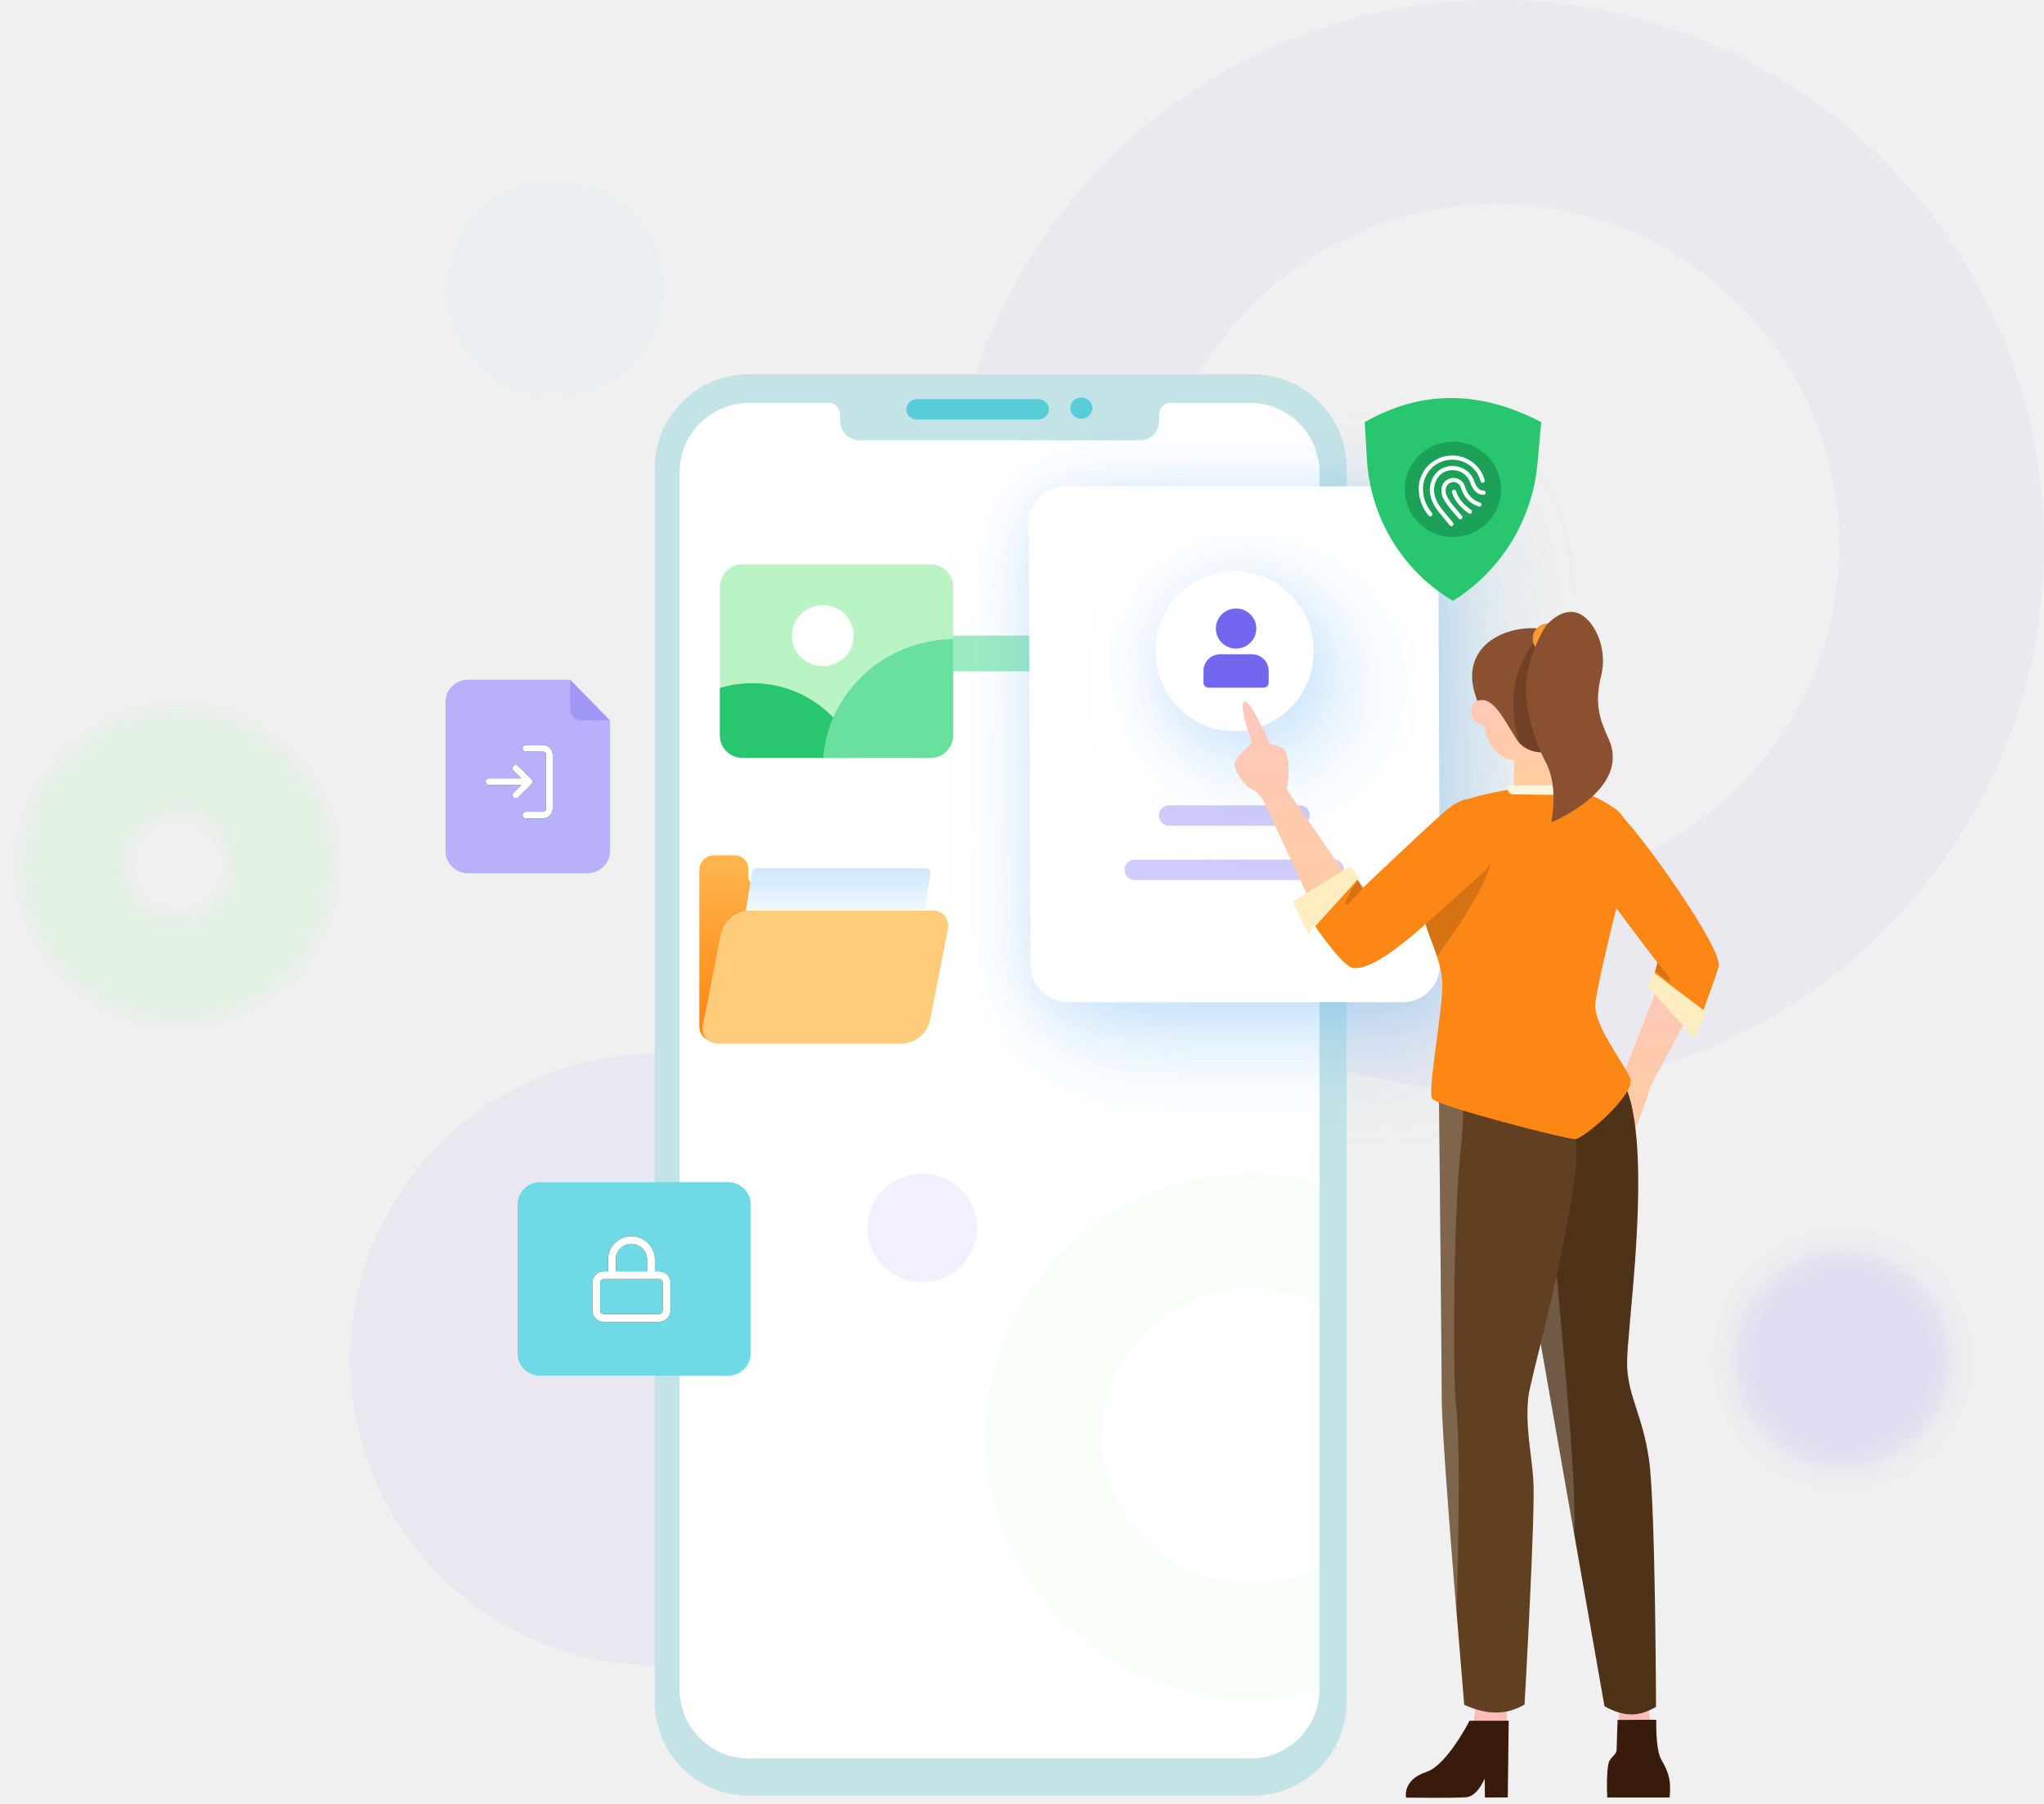
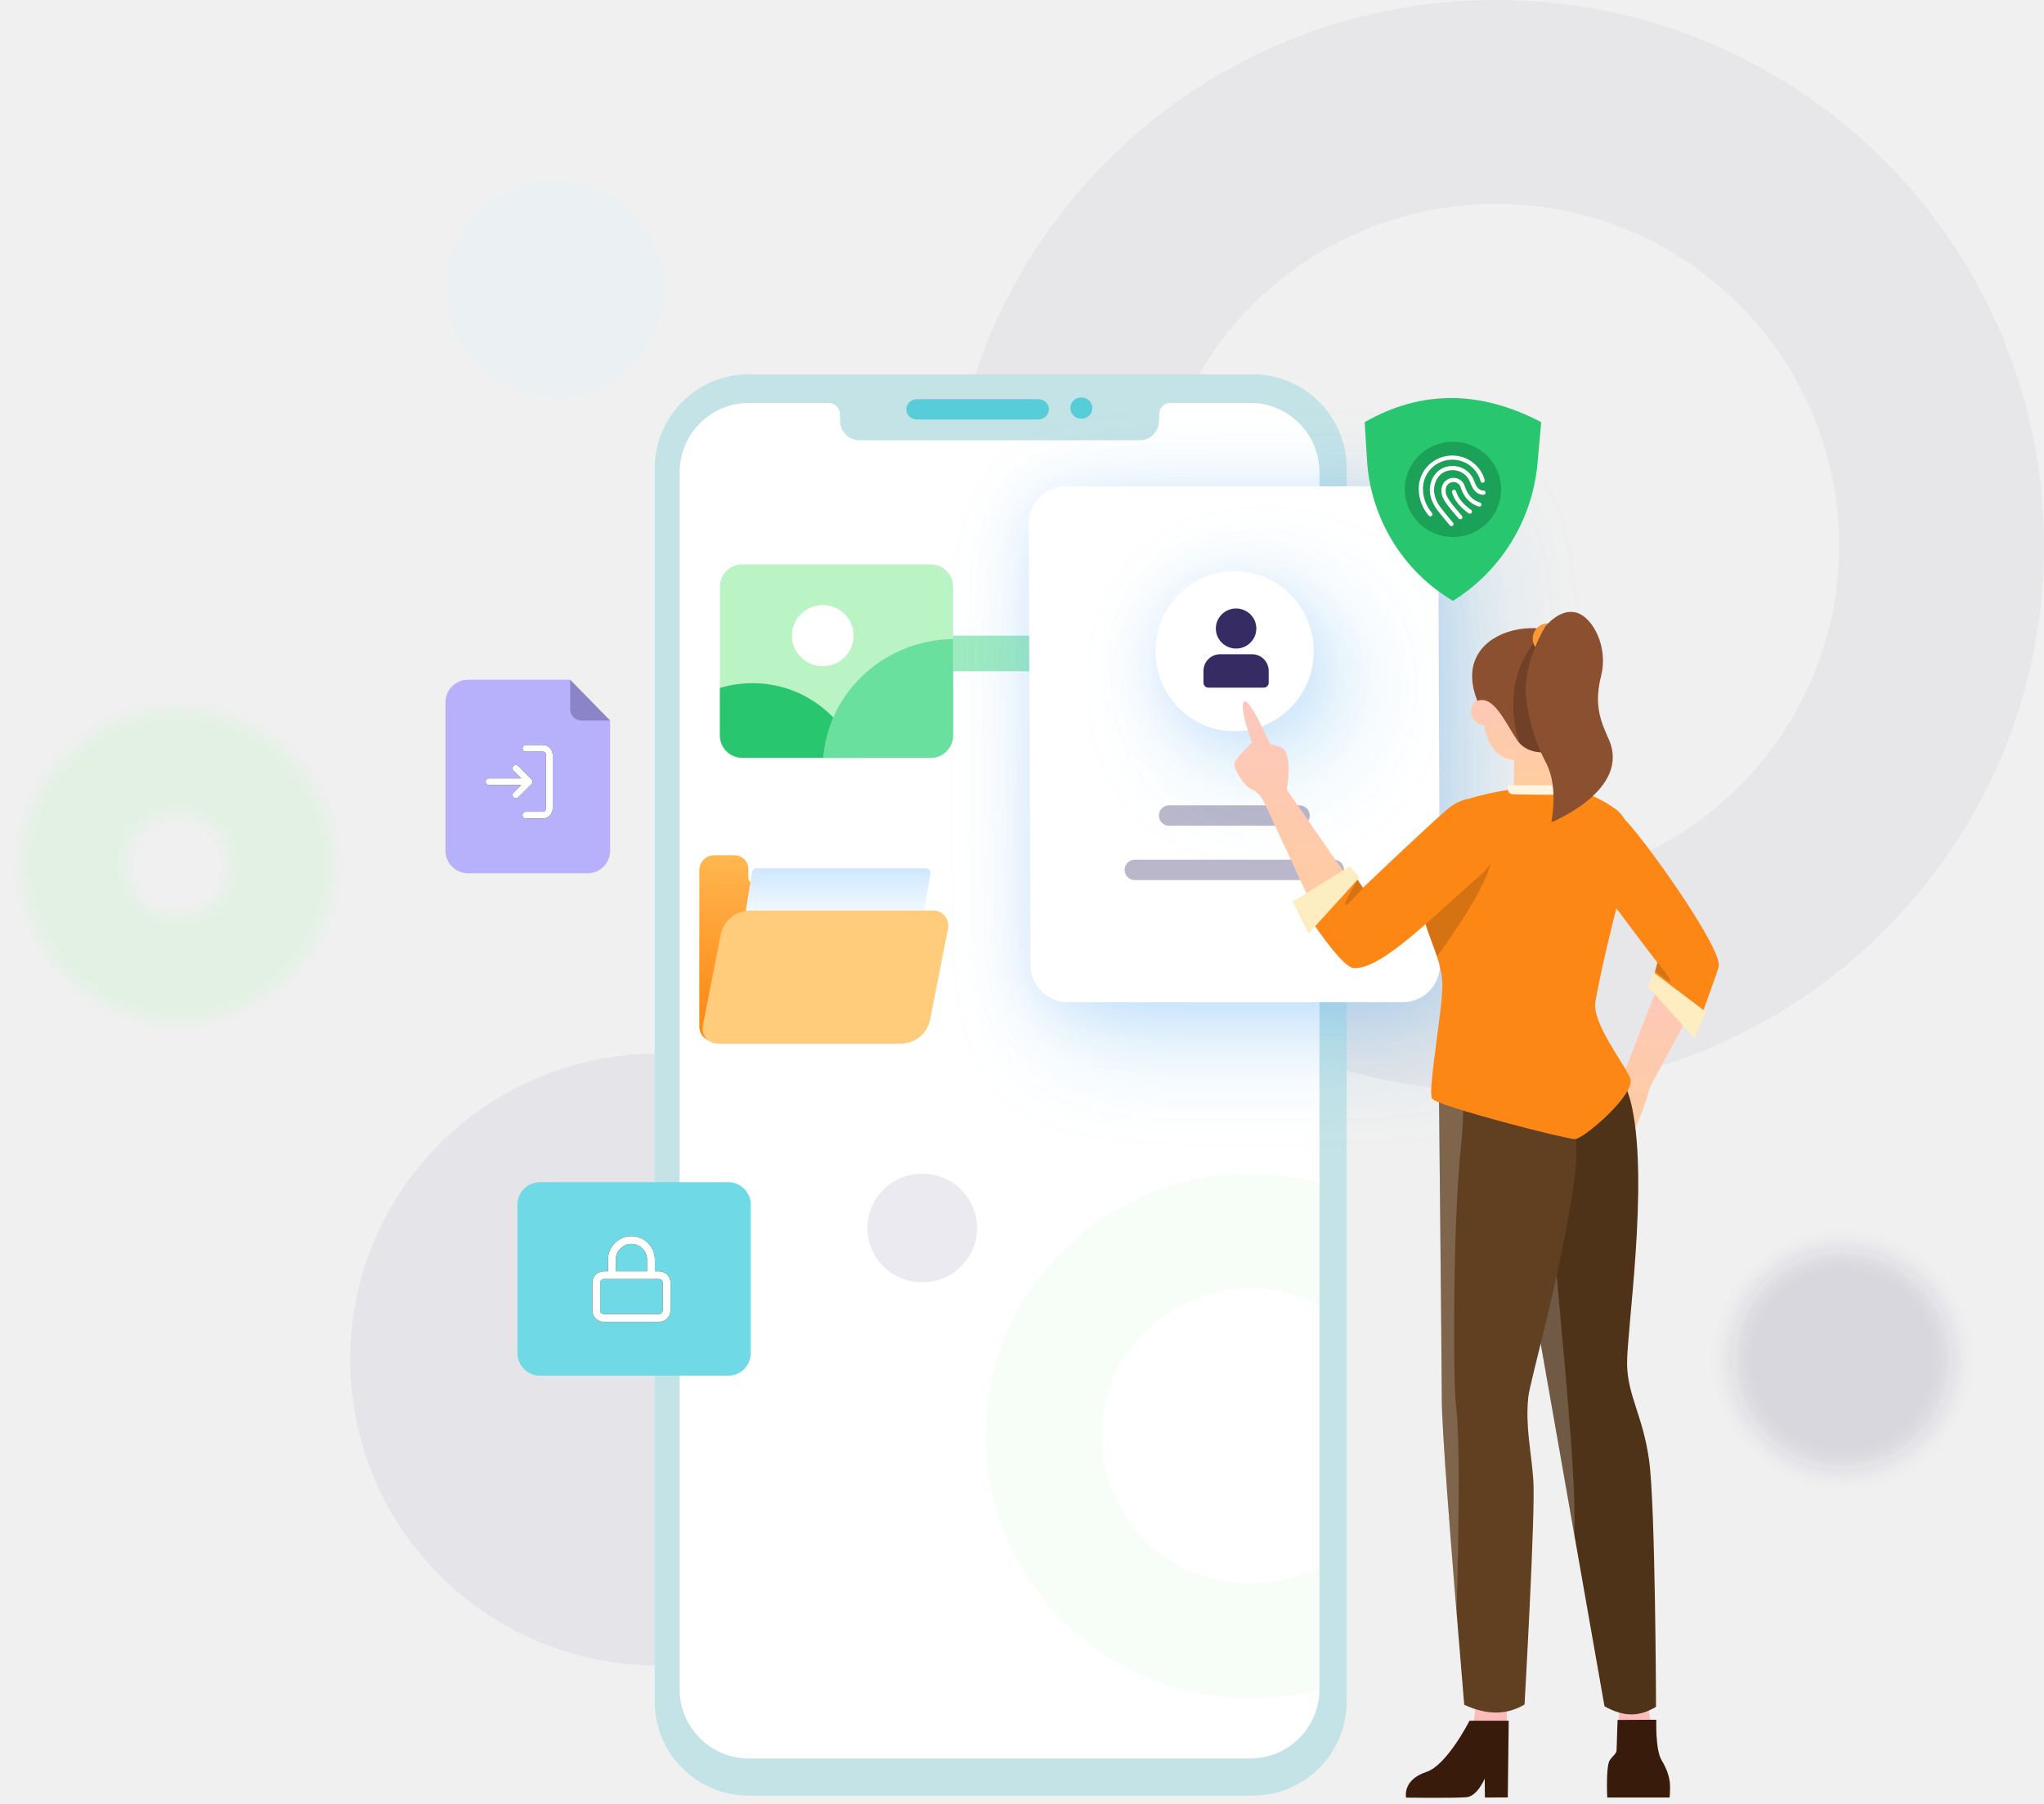
<svg xmlns="http://www.w3.org/2000/svg" xmlns:xlink="http://www.w3.org/1999/xlink" width="546px" height="482px" viewBox="0 0 546 482" version="1.1">
  <defs>
    <filter x="-7.2%" y="-7.3%" width="114.5%" height="114.5%" filterUnits="objectBoundingBox" id="filter-1">
      <feGaussianBlur stdDeviation="2" in="SourceGraphic" />
    </filter>
    <filter x="-15.4%" y="-15.5%" width="130.8%" height="131.0%" filterUnits="objectBoundingBox" id="filter-2">
      <feGaussianBlur stdDeviation="3" in="SourceGraphic" />
    </filter>
    <path d="M18.522,0 L39.813,0 C41.436,5.90080916e-16 42.764,1.29 42.811,2.912 L42.872,4.988 C42.953,7.767 45.229,9.977 48.008,9.977 L122.898,9.977 C125.677,9.977 127.953,7.767 128.034,4.988 L128.094,2.912 C128.142,1.29 129.47,7.42186714e-16 131.093,0 L152.384,0 C162.613,-1.87911363e-15 170.906,8.293 170.906,18.522 L170.906,343.682 C170.906,353.912 162.613,362.204 152.384,362.204 L18.522,362.204 C8.293,362.204 8.35816978e-15,353.912 0,343.682 L0,18.522 C-4.8054561e-15,8.293 8.293,-8.77902741e-15 18.522,0 Z" id="path-3" />
    <linearGradient x1="50%" y1="81.177%" x2="50%" y2="-34.513%" id="linearGradient-5">
      <stop stop-color="#FF8C19" offset="0%" />
      <stop stop-color="#FFC967" offset="100%" />
    </linearGradient>
    <linearGradient x1="62.11%" y1="31.381%" x2="62.11%" y2="-27.478%" id="linearGradient-6">
      <stop stop-color="#F8FDFF" offset="0%" />
      <stop stop-color="#AAD4FF" offset="100%" />
    </linearGradient>
    <path d="M19.69,3.569 L19.69,17.846 C19.69,19.362 18.527,20.522 17.005,20.522 L12.53,20.522 C11.993,20.522 11.635,20.165 11.635,19.63 C11.635,19.095 11.993,18.738 12.53,18.738 L17.005,18.738 C17.542,18.738 17.9,18.381 17.9,17.846 L17.9,3.569 C17.9,3.034 17.542,2.677 17.005,2.677 L12.53,2.677 C11.993,2.677 11.635,2.32 11.635,1.785 C11.635,1.249 11.993,0.892 12.53,0.892 L17.005,0.892 C18.527,0.892 19.69,2.052 19.69,3.569 Z M14.231,11.064 C14.32,10.886 14.32,10.618 14.231,10.35 C14.141,10.261 14.141,10.172 14.052,10.083 L10.472,6.514 C10.114,6.157 9.577,6.157 9.219,6.514 C8.861,6.871 8.861,7.406 9.219,7.763 L11.277,9.815 L2.685,9.815 C2.148,9.815 1.79,10.172 1.79,10.707 C1.79,11.243 2.148,11.6 2.685,11.6 L11.277,11.6 L9.219,13.652 C8.861,14.009 8.861,14.544 9.219,14.901 C9.398,15.079 9.666,15.169 9.845,15.169 C10.024,15.169 10.293,15.079 10.472,14.901 L14.052,11.332 C14.141,11.243 14.231,11.153 14.231,11.064 Z" id="path-7" />
    <path d="M19.839,10.41 L18.795,10.41 L18.795,7.287 C18.795,3.852 15.976,1.041 12.53,1.041 C9.084,1.041 6.265,3.852 6.265,7.287 L6.265,10.41 L5.221,10.41 C3.446,10.41 2.088,11.763 2.088,13.533 L2.088,20.82 C2.088,22.589 3.446,23.943 5.221,23.943 L19.839,23.943 C21.615,23.943 22.972,22.589 22.972,20.82 L22.972,13.533 C22.972,11.763 21.615,10.41 19.839,10.41 Z M8.353,7.287 C8.353,4.997 10.233,3.123 12.53,3.123 C14.827,3.123 16.707,4.997 16.707,7.287 L16.707,10.41 L8.353,10.41 L8.353,7.287 Z M20.884,20.82 C20.884,21.444 20.466,21.861 19.839,21.861 L5.221,21.861 C4.594,21.861 4.177,21.444 4.177,20.82 L4.177,13.533 C4.177,12.908 4.594,12.492 5.221,12.492 L19.839,12.492 C20.466,12.492 20.884,12.908 20.884,13.533 L20.884,20.82 Z" id="path-9" />
    <path d="M6,0 L56.3,0 C59.614,-1.4968968e-15 62.3,2.686 62.3,6 L62.3,45.698 C62.3,49.011 59.614,51.698 56.3,51.698 L6,51.698 C2.686,51.698 -4.82366169e-16,49.011 0,45.698 L0,6 C-1.29399067e-15,2.686 2.686,-2.79460044e-16 6,0 Z" id="path-11" />
    <path d="M10.04,1.03111251e-13 L99.431,1.03111251e-13 C104.938,1.03875937e-13 109.409,4.453 109.431,9.96 L109.901,127.821 C109.923,133.343 105.464,137.838 99.941,137.86 C99.928,137.86 99.914,137.86 99.901,137.86 L10.51,137.86 C5.003,137.86 0.532,133.407 0.51,127.9 L0.04,10.04 C0.018,4.517 4.477,0.022 10,7.94958278e-05 C10.013,2.6498662e-05 10.027,9.95609792e-14 10.04,1.03111251e-13 Z" id="path-13" />
    <filter x="-35.0%" y="-27.2%" width="184.5%" height="167.5%" filterUnits="objectBoundingBox" id="filter-14">
      <feOffset dx="8" dy="9" in="SourceAlpha" result="shadowOffsetOuter1" />
      <feGaussianBlur stdDeviation="14" in="shadowOffsetOuter1" result="shadowBlurOuter1" />
      <feColorMatrix values="0 0 0 0 0.076   0 0 0 0 0.583   0 0 0 0 0.879  0 0 0 0.229 0" type="matrix" in="shadowBlurOuter1" result="shadowMatrixOuter1" />
      <feOffset dx="0" dy="2" in="SourceAlpha" result="shadowOffsetOuter2" />
      <feGaussianBlur stdDeviation="7.5" in="shadowOffsetOuter2" result="shadowBlurOuter2" />
      <feColorMatrix values="0 0 0 0 0.504   0 0 0 0 0.7   0 0 0 0 1  0 0 0 0.234 0" type="matrix" in="shadowBlurOuter2" result="shadowMatrixOuter2" />
      <feMerge>
        <feMergeNode in="shadowMatrixOuter1" />
        <feMergeNode in="shadowMatrixOuter2" />
      </feMerge>
    </filter>
    <ellipse id="path-15" cx="21.141" cy="21.394" rx="21.141" ry="21.394" />
    <filter x="-91.1%" y="-87.6%" width="320.0%" height="317.4%" filterUnits="objectBoundingBox" id="filter-16">
      <feOffset dx="8" dy="9" in="SourceAlpha" result="shadowOffsetOuter1" />
      <feGaussianBlur stdDeviation="14" in="shadowOffsetOuter1" result="shadowBlurOuter1" />
      <feColorMatrix values="0 0 0 0 0.076   0 0 0 0 0.583   0 0 0 0 0.879  0 0 0 0.229 0" type="matrix" in="shadowBlurOuter1" result="shadowMatrixOuter1" />
      <feOffset dx="0" dy="2" in="SourceAlpha" result="shadowOffsetOuter2" />
      <feGaussianBlur stdDeviation="7.5" in="shadowOffsetOuter2" result="shadowBlurOuter2" />
      <feColorMatrix values="0 0 0 0 0.504   0 0 0 0 0.7   0 0 0 0 1  0 0 0 0.234 0" type="matrix" in="shadowBlurOuter2" result="shadowMatrixOuter2" />
      <feMerge>
        <feMergeNode in="shadowMatrixOuter1" />
        <feMergeNode in="shadowMatrixOuter2" />
      </feMerge>
    </filter>
    <linearGradient x1="47.237%" y1="-28.186%" x2="50%" y2="91.05%" id="linearGradient-17">
      <stop stop-color="#FDC6C6" offset="0%" />
      <stop stop-color="#FFCCA1" offset="100%" />
    </linearGradient>
    <linearGradient x1="45.73%" y1="-28.186%" x2="50%" y2="91.05%" id="linearGradient-18">
      <stop stop-color="#FDC6C6" offset="0%" />
      <stop stop-color="#FAB2B2" offset="100%" />
    </linearGradient>
    <linearGradient x1="44.539%" y1="-28.186%" x2="50%" y2="91.05%" id="linearGradient-19">
      <stop stop-color="#FDC6C6" offset="0%" />
      <stop stop-color="#FAB2B2" offset="100%" />
    </linearGradient>
    <linearGradient x1="44.055%" y1="-28.186%" x2="50%" y2="91.05%" id="linearGradient-20">
      <stop stop-color="#FDC6C6" offset="0%" />
      <stop stop-color="#FFCCA1" offset="100%" />
    </linearGradient>
    <linearGradient x1="47.831%" y1="-28.186%" x2="50%" y2="91.05%" id="linearGradient-21">
      <stop stop-color="#FDC6C6" offset="0%" />
      <stop stop-color="#FFCCA1" offset="100%" />
    </linearGradient>
  </defs>
  <g id="📝-Pages-New" stroke="none" stroke-width="1" fill="none" fill-rule="evenodd">
    <g id="Not-Authorized" transform="translate(-444, -309)">
      <g id="Illustration" transform="translate(450, 309)">
        <g id="Shape">
-           <path d="M393.598,0 C474.454,0 540,65.259 540,145.76 C540,226.261 474.454,291.52 393.598,291.52 C312.742,291.52 247.196,226.261 247.196,145.76 C247.196,65.259 312.742,0 393.598,0 Z M393.598,54.49 C342.969,54.49 301.926,95.353 301.926,145.76 C301.926,196.167 342.969,237.031 393.598,237.031 C444.227,237.031 485.27,196.167 485.27,145.76 C485.27,95.353 444.227,54.49 393.598,54.49 Z" id="Oval" fill="#7367F0" fill-rule="nonzero" opacity="0.053" />
+           <path d="M393.598,0 C474.454,0 540,65.259 540,145.76 C540,226.261 474.454,291.52 393.598,291.52 C312.742,291.52 247.196,226.261 247.196,145.76 C247.196,65.259 312.742,0 393.598,0 Z M393.598,54.49 C342.969,54.49 301.926,95.353 301.926,145.76 C301.926,196.167 342.969,237.031 393.598,237.031 C444.227,237.031 485.27,196.167 485.27,145.76 C485.27,95.353 444.227,54.49 393.598,54.49 Z" id="Oval" fill="#362c63" fill-rule="nonzero" opacity="0.053" />
          <path d="M41.503,189.806 C64.425,189.806 83.007,208.306 83.007,231.128 C83.007,253.949 64.425,272.449 41.503,272.449 C18.582,272.449 0,253.949 0,231.128 C0,208.306 18.582,189.806 41.503,189.806 Z M41.503,217.051 C33.695,217.051 27.365,223.353 27.365,231.128 C27.365,238.902 33.695,245.204 41.503,245.204 C49.312,245.204 55.642,238.902 55.642,231.128 C55.642,223.353 49.312,217.051 41.503,217.051 Z" id="Oval" fill="#8BF78F" fill-rule="nonzero" opacity="0.141" filter="url(#filter-1)" />
-           <ellipse id="Oval" fill-opacity="0.061" fill="#7367F0" cx="169.662" cy="363.265" rx="82.095" ry="81.735" />
+           <ellipse id="Oval" fill-opacity="0.061" fill="#362c63" cx="169.662" cy="363.265" rx="82.095" ry="81.735" />
          <ellipse id="Oval" fill="#CEF5FF" opacity="0.141" cx="142.297" cy="77.194" rx="29.189" ry="29.061" />
-           <ellipse id="Oval" fill-opacity="0.136" fill="#7367F0" filter="url(#filter-2)" cx="486.182" cy="363.265" rx="29.189" ry="29.061" />
+           <ellipse id="Oval" fill-opacity="0.136" fill="#362c63" filter="url(#filter-2)" cx="486.182" cy="363.265" rx="29.189" ry="29.061" />
        </g>
        <g id="File-Organizer" transform="translate(113, 100)">
          <g id="Phone3" transform="translate(55.88661, 0)">
            <path d="M25.137,0 L159.708,0 C173.591,-2.55022564e-15 184.845,11.254 184.845,25.137 L184.845,354.641 C184.845,368.523 173.591,379.778 159.708,379.778 L25.137,379.778 C11.254,379.778 2.9341734e-15,368.523 -2.60392312e-14,354.641 L-2.60392312e-14,25.137 C-3.4844809e-14,11.254 11.254,2.55022564e-15 25.137,0 Z" id="Rectangle" fill="#C4E3E7" />
            <g id="Group-48" transform="translate(6.66654, 7.653065)">
              <mask id="mask-4" fill="white">
                <use xlink:href="#path-3" />
              </mask>
              <use id="Rectangle" fill="#FFFFFF" xlink:href="#path-3" />
-               <ellipse id="Oval" fill="#7367F0" opacity="0.099" mask="url(#mask-4)" cx="64.795" cy="220.451" rx="14.659" ry="14.512" />
+               <ellipse id="Oval" fill="#362c63" opacity="0.099" mask="url(#mask-4)" cx="64.795" cy="220.451" rx="14.659" ry="14.512" />
              <path d="M152.519,205.94 C191.606,205.94 223.293,237.309 223.293,276.004 C223.293,314.699 191.606,346.068 152.519,346.068 C113.431,346.068 81.744,314.699 81.744,276.004 C81.744,237.309 113.431,205.94 152.519,205.94 Z M152.519,236.55 C130.508,236.55 112.665,254.214 112.665,276.004 C112.665,297.793 130.508,315.457 152.519,315.457 C174.529,315.457 192.372,297.793 192.372,276.004 C192.372,254.214 174.529,236.55 152.519,236.55 Z" id="Oval" fill="#C8F5D0" opacity="0.141" mask="url(#mask-4)" />
              <path d="M25.58,62.184 L146.612,62.184 C149.242,62.184 151.373,64.316 151.373,66.946 C151.373,69.575 149.242,71.707 146.612,71.707 L25.58,71.707 C22.951,71.707 20.819,69.575 20.819,66.946 C20.819,64.316 22.951,62.184 25.58,62.184 Z" id="Rectangle" fill-opacity="0.642" fill="#68DE9E" mask="url(#mask-4)" />
            </g>
            <path d="M102.442,6.649 C104.023,6.649 105.305,7.867 105.305,9.37 C105.305,10.839 104.079,12.036 102.547,12.089 L102.442,12.091 L70.068,12.091 C68.487,12.091 67.205,10.872 67.205,9.37 C67.205,7.9 68.43,6.703 69.963,6.651 L70.068,6.649 L102.442,6.649 Z" id="Path" fill="#56CDD9" fill-rule="nonzero" />
            <path d="M114.044,6.195 C115.625,6.195 116.907,7.464 116.907,9.03 C116.907,10.56 115.682,11.807 114.149,11.862 L114.044,11.864 L113.894,11.864 C112.313,11.864 111.031,10.595 111.031,9.03 C111.031,7.499 112.256,6.252 113.789,6.197 L113.894,6.195 L114.044,6.195 Z" id="Path" fill="#56CDD9" fill-rule="nonzero" />
          </g>
          <g id="Group-37" transform="translate(67.79688, 127.8836)">
            <path d="M4,0.64 L9.445,0.64 C11.462,0.64 13.097,2.275 13.097,4.292 L13.097,6.725 C13.097,7.398 13.643,7.944 14.316,7.944 L55.484,7.944 C57.693,7.944 59.484,9.735 59.484,11.944 L59.484,46.403 C59.484,48.613 57.693,50.403 55.484,50.403 L4,50.403 C1.791,50.403 6.42046992e-16,48.613 0,46.403 L0,4.64 C-2.705415e-16,2.431 1.791,0.64 4,0.64 Z" id="Rectangle" fill="url(#linearGradient-5)" />
            <path d="M15.3,4.096 L60.53,4.096 C61.203,4.096 61.749,4.642 61.749,5.315 C61.749,5.38 61.744,5.445 61.734,5.509 L54.944,47.65 C54.848,48.241 54.338,48.676 53.74,48.676 L8.51,48.676 C7.837,48.676 7.291,48.13 7.291,47.456 C7.291,47.391 7.296,47.326 7.307,47.262 L14.097,5.121 C14.192,4.53 14.702,4.096 15.3,4.096 Z" id="Rectangle" fill="url(#linearGradient-6)" />
            <path d="M66.445,20.188 L61.669,44.507 C60.932,48.259 57.642,50.965 53.819,50.965 L4.862,50.965 C2.653,50.965 0.862,49.174 0.862,46.965 C0.862,46.706 0.887,46.448 0.937,46.194 L5.713,21.875 C6.45,18.123 9.739,15.417 13.563,15.417 L62.52,15.417 C64.729,15.417 66.52,17.208 66.52,19.417 C66.52,19.676 66.495,19.934 66.445,20.188 Z" id="Rectangle" fill="#FFCC7B" />
          </g>
          <g id="Group-28" transform="translate(0, 81.62785)">
            <path d="M6,0 L33.316,0 L33.316,0 L43.976,10.884 L43.976,45.698 C43.976,49.011 41.29,51.698 37.976,51.698 L6,51.698 C2.686,51.698 4.05812251e-16,49.011 0,45.698 L0,6 C-4.05812251e-16,2.686 2.686,6.08718376e-16 6,0 Z" id="Rectangle" fill="#B7B1FB" />
            <g id="Icon" transform="translate(8.950131, 16.52257)">
              <mask id="mask-8" fill="white">
                <use xlink:href="#path-7" />
              </mask>
              <use id="Mask" fill="#000000" fill-rule="nonzero" xlink:href="#path-7" />
              <g id="Group" mask="url(#mask-8)" fill="#FFFFFF">
                <g id="Icon-Color">
                  <rect id="🎨-Icon-Color" x="0" y="0" width="21.48" height="21.415" />
                </g>
              </g>
            </g>
-             <path d="M43.976,10.884 L36.316,10.884 C34.659,10.884 33.316,9.541 33.316,7.884 L33.316,0 L33.316,0 L43.976,10.884 Z" id="Path" fill="#7367F0" fill-rule="nonzero" opacity="0.34" />
+             <path d="M43.976,10.884 L36.316,10.884 C34.659,10.884 33.316,9.541 33.316,7.884 L33.316,0 L33.316,0 L43.976,10.884 Z" id="Path" fill="#362c63" fill-rule="nonzero" opacity="0.34" />
          </g>
          <g id="Group" transform="translate(19.23965, 215.8603)">
            <path d="M6,0 L56.3,0 C59.614,-4.44006117e-15 62.3,2.686 62.3,6 L62.3,45.698 C62.3,49.011 59.614,51.698 56.3,51.698 L6,51.698 C2.686,51.698 1.29399067e-15,49.011 0,45.698 L0,6 C4.82366169e-16,2.686 2.686,-2.79460044e-16 6,0 Z" id="Rectangle" fill="#6FD9E6" />
            <g transform="translate(17.90026, 13.38415)" id="Icon">
              <mask id="mask-10" fill="white">
                <use xlink:href="#path-9" />
              </mask>
              <use id="Mask" fill="#000000" fill-rule="nonzero" xlink:href="#path-9" />
              <g id="Group" mask="url(#mask-10)" fill="#FFFFFF">
                <g id="Icon-Color">
                  <rect id="🎨-Icon-Color" x="0" y="0" width="25.06" height="24.984" />
                </g>
              </g>
            </g>
          </g>
          <g id="Group-34" transform="translate(73.29392, 50.79066)">
            <mask id="mask-12" fill="white">
              <use xlink:href="#path-11" />
            </mask>
            <use id="Rectangle" fill="#BAF3C4" fill-rule="nonzero" xlink:href="#path-11" />
            <ellipse id="Oval" fill="#FFFFFF" mask="url(#mask-12)" cx="27.485" cy="19.046" rx="8.246" ry="8.163" />
            <ellipse id="Oval" fill="#28C76F" mask="url(#mask-12)" cx="8.704" cy="61.221" rx="29.776" ry="29.477" />
            <ellipse id="Oval" fill="#69E09E" mask="url(#mask-12)" cx="62.758" cy="54.419" rx="35.273" ry="34.465" />
          </g>
          <g id="Group-23" transform="translate(155.7496, 29.93021)">
            <g id="Rectangle">
              <use fill="black" fill-opacity="1" filter="url(#filter-14)" xlink:href="#path-13" />
              <use fill="#FFFFFF" fill-rule="evenodd" xlink:href="#path-13" />
            </g>
-             <path d="M37.536,85.256 L72.405,85.256 C73.908,85.256 75.126,86.474 75.126,87.977 C75.126,89.479 73.908,90.698 72.405,90.698 L37.536,90.698 C36.033,90.698 34.815,89.479 34.815,87.977 C34.815,86.474 36.033,85.256 37.536,85.256 Z" id="Rectangle" fill="#7367F0" fill-rule="nonzero" opacity="0.34" />
-             <path d="M28.374,99.767 L81.567,99.767 C83.07,99.767 84.288,100.986 84.288,102.488 C84.288,103.991 83.07,105.209 81.567,105.209 L28.374,105.209 C26.871,105.209 25.653,103.991 25.653,102.488 C25.653,100.986 26.871,99.767 28.374,99.767 Z" id="Rectangle" fill="#7367F0" fill-rule="nonzero" opacity="0.34" />
+             <path d="M37.536,85.256 L72.405,85.256 C73.908,85.256 75.126,86.474 75.126,87.977 C75.126,89.479 73.908,90.698 72.405,90.698 L37.536,90.698 C36.033,90.698 34.815,89.479 34.815,87.977 C34.815,86.474 36.033,85.256 37.536,85.256 Z" id="Rectangle" fill="#362c63" fill-rule="nonzero" opacity="0.34" />
+             <path d="M28.374,99.767 L81.567,99.767 C83.07,99.767 84.288,100.986 84.288,102.488 C84.288,103.991 83.07,105.209 81.567,105.209 L28.374,105.209 C26.871,105.209 25.653,103.991 25.653,102.488 C25.653,100.986 26.871,99.767 28.374,99.767 Z" id="Rectangle" fill="#362c63" fill-rule="nonzero" opacity="0.34" />
            <g id="Icon8" transform="translate(33.89844, 22.6744)">
              <g id="Oval">
                <use fill="black" fill-opacity="1" filter="url(#filter-16)" xlink:href="#path-15" />
                <use fill="#FFFFFF" fill-rule="evenodd" xlink:href="#path-15" />
              </g>
-               <g id="Group-70" transform="translate(12.82644, 9.976738)" fill="#7367F0">
+               <g id="Group-70" transform="translate(12.82644, 9.976738)" fill="#362c63">
                <path d="M12.964,12.223 C15.428,12.223 17.426,14.221 17.426,16.684 L17.426,19.834 C17.426,20.559 16.838,21.146 16.114,21.146 L1.312,21.146 C0.587,21.146 4.0466296e-12,20.559 4.04654088e-12,19.834 L4.04654088e-12,16.684 C4.04623913e-12,14.221 1.997,12.223 4.461,12.223 L12.964,12.223 Z M8.713,9.70779013e-13 C11.7,9.70779013e-13 14.121,2.397 14.121,5.354 C14.121,8.31 11.7,10.707 8.713,10.707 C5.726,10.707 3.305,8.31 3.305,5.354 C3.305,2.397 5.726,9.70779013e-13 8.713,9.70779013e-13 Z" id="Combined-Shape" />
              </g>
            </g>
          </g>
          <g id="Wom3.5" transform="translate(210.72, 63.48833)">
            <g id="RArm" transform="translate(91.27213, 52.02436)">
              <path d="M13.589,69.931 C13.589,69.931 3.859,80.464 4.535,81.413 C5.212,82.368 10.254,79.818 10.254,79.818 C10.254,79.818 4.347,90.666 5.712,91.408 C7.075,92.15 13.762,90.174 15.729,87.9 C17.696,85.627 20.351,74.517 20.351,74.517 L34.469,44.885 L22.989,41.583 L13.589,69.931 Z" id="Path" fill="url(#linearGradient-17)" transform="translate(19.48525, 66.57517) rotate(2.866471) translate(-19.48525, -66.57517) " />
              <path d="M2.966,16.229 C7.269,22.847 21.752,41.708 21.752,41.708 C21.752,41.708 21.4,42.962 20.697,45.471 L34.006,54.504 C36.527,47.61 37.897,43.678 38.116,42.708 C39.198,37.909 17.331,7.285 12.435,2.86 C4.726,-4.108 -3.609,6.115 2.966,16.229 Z" id="Path" fill="#FD8715" />
              <path d="M25.214,46.715 C25.379,46.395 24.232,44.704 21.773,41.64 L21.148,43.875 C23.693,46.088 25.048,47.034 25.214,46.715 Z" id="Path" fill-opacity="0.16" fill="#000000" />
              <polygon id="Path-70" fill="#FFEDC2" points="20.614 44.208 34.754 54.898 31.603 61.811 19.24 48.198" />
            </g>
            <g id="RLeg" transform="translate(67.4886, 111.1149)">
              <polygon id="Path" fill="url(#linearGradient-18)" points="35.472 179.674 34.686 192.922 44.754 193.181 42.862 179.674" />
              <path d="M35.718,184.893 C35.718,184.893 36,192.871 34.331,195.656 C32.652,198.442 32.143,200.601 32.069,202.267 C31.989,204.052 32.16,205.67 32.16,205.67 L48.824,205.67 C48.824,205.67 49.241,197.277 48.137,195.694 C47.034,194.111 46.31,194.084 46.31,192.685 C46.301,191.287 46.062,184.946 46.062,184.946 L35.718,184.893 Z" id="Path" fill="#391B0B" transform="translate(40.47459, 195.2817) scale(-1, 1) translate(-40.47459, -195.2817) " />
              <path d="M0,2.811 L26.118,-1.03111251e-13 L26.502,0.353 C28.363,2.109 36.453,10.263 38.777,21.409 C43.166,42.451 37.293,81.314 37.422,89.836 C37.546,98.358 41.614,103.5 43.305,115.549 C44.995,127.599 45.155,181.449 45.155,181.449 C40.673,184.078 36.729,184.266 31.385,181.291 L0,2.811 Z" id="Path" fill="#4E3319" />
              <path d="M23.33,135.481 L6.9980434e-14,2.811 L14.522,1.248 C15.169,47.337 24.199,109.638 23.33,135.481 Z" id="Path" fill-opacity="0.192" fill="#FFFFFF" />
            </g>
            <g id="LLeg" transform="translate(45.20709, 114.7656)">
              <path d="M27.631,174.631 L19.046,174.768 C19.422,180.65 18.51,184.587 16.309,186.579 L16.128,186.736 C12.143,190.043 27.519,188.849 27.519,188.849 L27.631,174.631 Z" id="Path" fill="url(#linearGradient-19)" />
              <path d="M0.602,181.508 L0.849,202.012 L6.962,202.017 L7.015,196.964 C7.015,196.964 8.944,201.675 11.891,201.947 C14.847,202.219 28.018,202.052 28.018,202.052 C28.018,202.052 29.113,197.322 22.556,195.174 C17.103,193.389 11.073,181.508 11.073,181.508 L0.602,181.508 Z" id="Path" fill="#391B0B" transform="translate(14.34422, 191.8053) scale(-1, 1) translate(-14.34422, -191.8053) " />
              <path d="M9.326,0.984 L38.654,0 L38.873,0.402 C40.296,3.074 48.094,18.718 45.686,36.501 C42.306,61.461 33.715,90.723 33.294,95.193 C32.544,103.163 34.044,108.933 34.659,117.165 C35.274,125.397 32.314,177.168 32.314,177.168 C27.962,179.76 22.783,180.268 16.199,177.246 C12.237,130.366 10.241,103.216 10.212,95.796 C10.168,84.668 9.326,0.984 9.326,0.984 Z" id="Path" fill="#604021" />
              <path d="M15.361,27.982 L15.166,29.831 C13.212,49.332 13.226,90.745 13.983,97.132 L14.087,97.955 C14.927,105.162 14.954,123.459 14.169,152.847 L13.147,140.166 C11.211,115.764 10.232,100.975 10.212,95.796 L10.176,90.437 C10.008,68.768 9.326,0.984 9.326,0.984 L15.511,0.777 C16.172,11.477 16.122,20.545 15.361,27.982 Z" id="Path" fill-opacity="0.192" fill="#FFFFFF" />
            </g>
            <g id="Head" transform="translate(63.09571, 3.054825)">
              <path d="M2.621,20.265 C-0.988,20.656 -0.732,26.936 3.661,27.264 C4.558,33.319 7.761,36.203 11.664,36.537 L11.448,45.695 L28.716,45.685 C28.716,45.685 23.853,39.215 24.095,30.359 C24.338,21.502 23.933,13.182 23.933,13.182 L1.567,13.579 L2.621,20.265 Z" id="Path" fill="url(#linearGradient-20)" />
              <path d="M29.105,20.735 C24.902,19.09 21.797,26.174 18.581,31.098 C15.365,36.022 7.033,35.186 5.885,31.098 C1.538,22.146 -2.209,9.976 2.864,8.977 C3.578,-3.962 37.786,-0.907 29.105,20.735 Z" id="Path" fill="#8B5030" transform="translate(15.47015, 17.88746) scale(-1, 1) translate(-15.47015, -17.88746) " />
              <path d="M25.564,4.08 C27.029,5.312 27.964,6.948 28.076,8.977 C33.149,9.976 29.403,22.146 25.055,31.098 C23.987,34.899 16.707,35.889 13.106,32.049 C9.822,22.309 11.225,11.419 17.865,4.081 L17.865,4.081 Z" id="Combined-Shape" fill-opacity="0.199" fill="#000000" />
              <ellipse id="Oval" fill="#FB9934" cx="20.734" cy="4.081" rx="4.123" ry="4.081" />
            </g>
            <g id="Body" transform="translate(50.52598, 45.84286)">
              <path d="M44.73,4.681 C48.583,10.283 55.003,29.298 55.367,33.575 C55.778,38.51 50.434,46.37 50.346,53.513 C50.268,60.657 54.332,82.167 53.111,84.177 C51.899,86.186 17.166,95.082 14.9,95.035 C12.643,94.986 -1.603,82.878 0.184,78.694 C1.982,74.51 10.324,64.112 9.474,58.41 C8.634,52.71 3.755,31.668 1.333,24.507 C-1.08,17.345 -0.276,9.826 4.228,6.744 C6.456,5.22 12.402,0.888 22.991,0.907 C33.58,0.927 44.431,4.246 44.73,4.681 Z" id="Path" fill="#FD8715" transform="translate(27.69486, 47.97133) scale(-1, 1) translate(-27.69486, -47.97133) " />
              <path d="M22.616,0.498 C22.319,2.104 22.82,2.907 24.121,2.907 C26.072,2.907 39.156,3.334 40.928,2.572 C42.11,2.064 42.523,1.373 42.169,0.498 L22.616,0.498 Z" id="Path-68" fill="#FFF6E1" />
              <path d="M5.068,16.798 L5.187,16.738 C12.321,13.213 16.607,13.057 18.044,16.271 C19.9,20.426 15.085,30.411 3.597,46.224 C2.019,41.428 -0.25,36.855 0.022,33.575 C0.233,31.1 2.472,23.689 5.068,16.798 Z" id="Path" fill-opacity="0.16" fill="#000000" />
            </g>
            <g id="LArm" transform="translate(0, 23.91528)">
              <path d="M8.001,27.046 C8.001,27.046 6.716,24.284 4.695,23.537 C2.676,22.789 -0.414,17.839 0.064,16.402 C0.541,14.965 4.72,10.978 4.72,10.978 C4.72,10.978 1.026,1.163 2.662,0.055 C4.108,-0.924 9.579,11.439 9.579,11.439 C9.579,11.439 12.795,11.919 13.537,13.183 C15.408,16.37 13.994,23.537 13.994,23.537 L32.982,51.005 L24.27,62.064 L8.001,27.046 Z" id="Path" fill="url(#linearGradient-21)" />
              <path d="M56.473,29.176 C50.051,34.824 34.344,49.807 34.344,49.807 C34.344,49.807 33.566,48.627 32.01,46.267 L20.263,58.175 C26.171,66.85 30.086,71.217 32.01,71.278 C39.528,71.514 53,57.462 65.664,46.489 C77.02,36.65 68.444,18.648 56.473,29.176 Z" id="Path" fill="#FD8715" />
              <path d="M34.391,49.825 C31.453,53.188 29.863,54.686 29.621,54.32 C29.378,53.953 30.486,51.725 32.944,47.637 L34.391,49.825 Z" id="Path" fill-opacity="0.16" fill="#000000" />
              <polygon id="Path-69" fill="#FFEDC2" points="33.416 47.069 19.792 62.064 15.595 53.507 30.824 44.046" />
            </g>
            <path d="M95.828,3.888 C95.828,3.888 91.97,-1.087 87.515,0.218 C83.06,1.523 79.031,9.524 80.944,17.044 C82.848,24.565 81.278,28.855 78.968,33.924 C72.764,47.559 94.244,56.216 94.244,56.216 C93.127,49.48 93.655,44.079 95.828,40.012 C99.185,33.729 101.092,25.671 101.092,20.741 C101.092,12.167 95.828,3.888 95.828,3.888 Z" id="Path" fill="#8B5030" transform="translate(89.46754, 28.10802) scale(-1, 1) translate(-89.46754, -28.10802) " />
          </g>
          <g id="Group-39" transform="translate(245.5346, 6.348833)">
            <path d="M0,6.445 C15.521,-2.409 31.255,-1.884 47.165,6.445 L46.161,17.509 C44.792,32.598 36.436,46.176 23.582,54.198 L23.582,54.198 L23.582,54.198 C10.171,46.232 1.573,32.144 0.62,16.575 L0,6.445 L0,6.445 Z" id="Rectangle" fill="#28C76F" />
            <ellipse id="Oval" fill="#1CA258" cx="23.582" cy="24.407" rx="12.863" ry="12.734" />
            <g id="Group-40" transform="translate(13.93501, 14.85627)" fill="#FFFFFF">
              <path d="M9.464,0.504 C13.555,0.504 17.096,3.234 18.124,7.083 C18.203,7.381 18.024,7.686 17.723,7.764 C17.423,7.843 17.115,7.666 17.035,7.368 C16.138,4.005 13.041,1.618 9.464,1.618 C5.139,1.618 1.635,5.076 1.635,9.34 C1.635,11.747 2.432,13.91 4.036,15.851 C4.233,16.089 4.198,16.44 3.957,16.635 C3.717,16.83 3.362,16.795 3.165,16.557 C1.398,14.419 0.509,12.007 0.509,9.34 C0.509,4.46 4.519,0.504 9.464,0.504 Z" id="Path" />
              <path d="M9.941,2.895 C13.305,2.905 16.045,5.51 16.155,8.798 L16.159,8.985 C16.165,10.823 16.685,11.833 17.683,12.163 C17.978,12.26 18.139,12.576 18.043,12.868 C17.947,13.16 17.629,13.318 17.334,13.221 C15.847,12.729 15.093,11.347 15.038,9.206 L15.035,8.981 C15.026,6.227 12.756,4.019 9.944,4.01 C7.413,4.002 5.261,6.315 4.965,8.905 C4.907,9.409 4.894,9.875 4.923,10.338 L4.954,10.741 C5.079,12.02 5.45,13.076 7.201,17.626 C7.312,17.915 7.167,18.236 6.877,18.344 C6.587,18.453 6.262,18.307 6.151,18.018 L5.216,15.568 C4.1,12.604 3.895,11.798 3.807,10.493 L3.801,10.401 C3.767,9.871 3.783,9.34 3.848,8.773 C4.204,5.661 6.786,2.885 9.941,2.895 Z" id="Path" transform="translate(10.92731, 10.63736) rotate(-19) translate(-10.92731, -10.63736) " />
              <path d="M10.542,5.948 C12.285,5.954 13.724,7.378 13.675,9.098 C13.603,11.576 14.412,13.409 16.106,14.66 C16.356,14.844 16.409,15.194 16.224,15.44 C16.04,15.687 15.688,15.737 15.438,15.553 C13.434,14.073 12.469,11.887 12.551,9.059 C12.582,7.978 11.662,7.067 10.546,7.064 C9.357,7.06 8.48,7.895 8.291,9.386 C8.195,10.143 8.447,11.307 9.009,12.904 L9.105,13.174 C9.185,13.395 9.27,13.623 9.364,13.867 L10.384,16.459 C10.494,16.747 10.348,17.068 10.058,17.176 C9.767,17.283 9.443,17.136 9.333,16.848 L8.515,14.778 L8.312,14.256 C8.217,14.006 8.129,13.773 8.047,13.545 L7.852,12.991 C7.302,11.375 7.058,10.167 7.176,9.24 C7.433,7.212 8.766,5.943 10.542,5.948 Z" id="Path" transform="translate(11.74056, 11.57967) rotate(-19) translate(-11.74056, -11.57967) " />
              <path d="M9.775,9.68 C10.073,9.59 10.387,9.755 10.478,10.049 C11.085,12.01 12.273,13.401 14.507,15.061 C14.756,15.246 14.806,15.595 14.619,15.841 C14.433,16.087 14.08,16.137 13.831,15.952 C11.424,14.163 10.091,12.603 9.402,10.376 C9.311,10.082 9.478,9.77 9.775,9.68 Z" id="Path" />
            </g>
          </g>
        </g>
      </g>
    </g>
  </g>
</svg>
